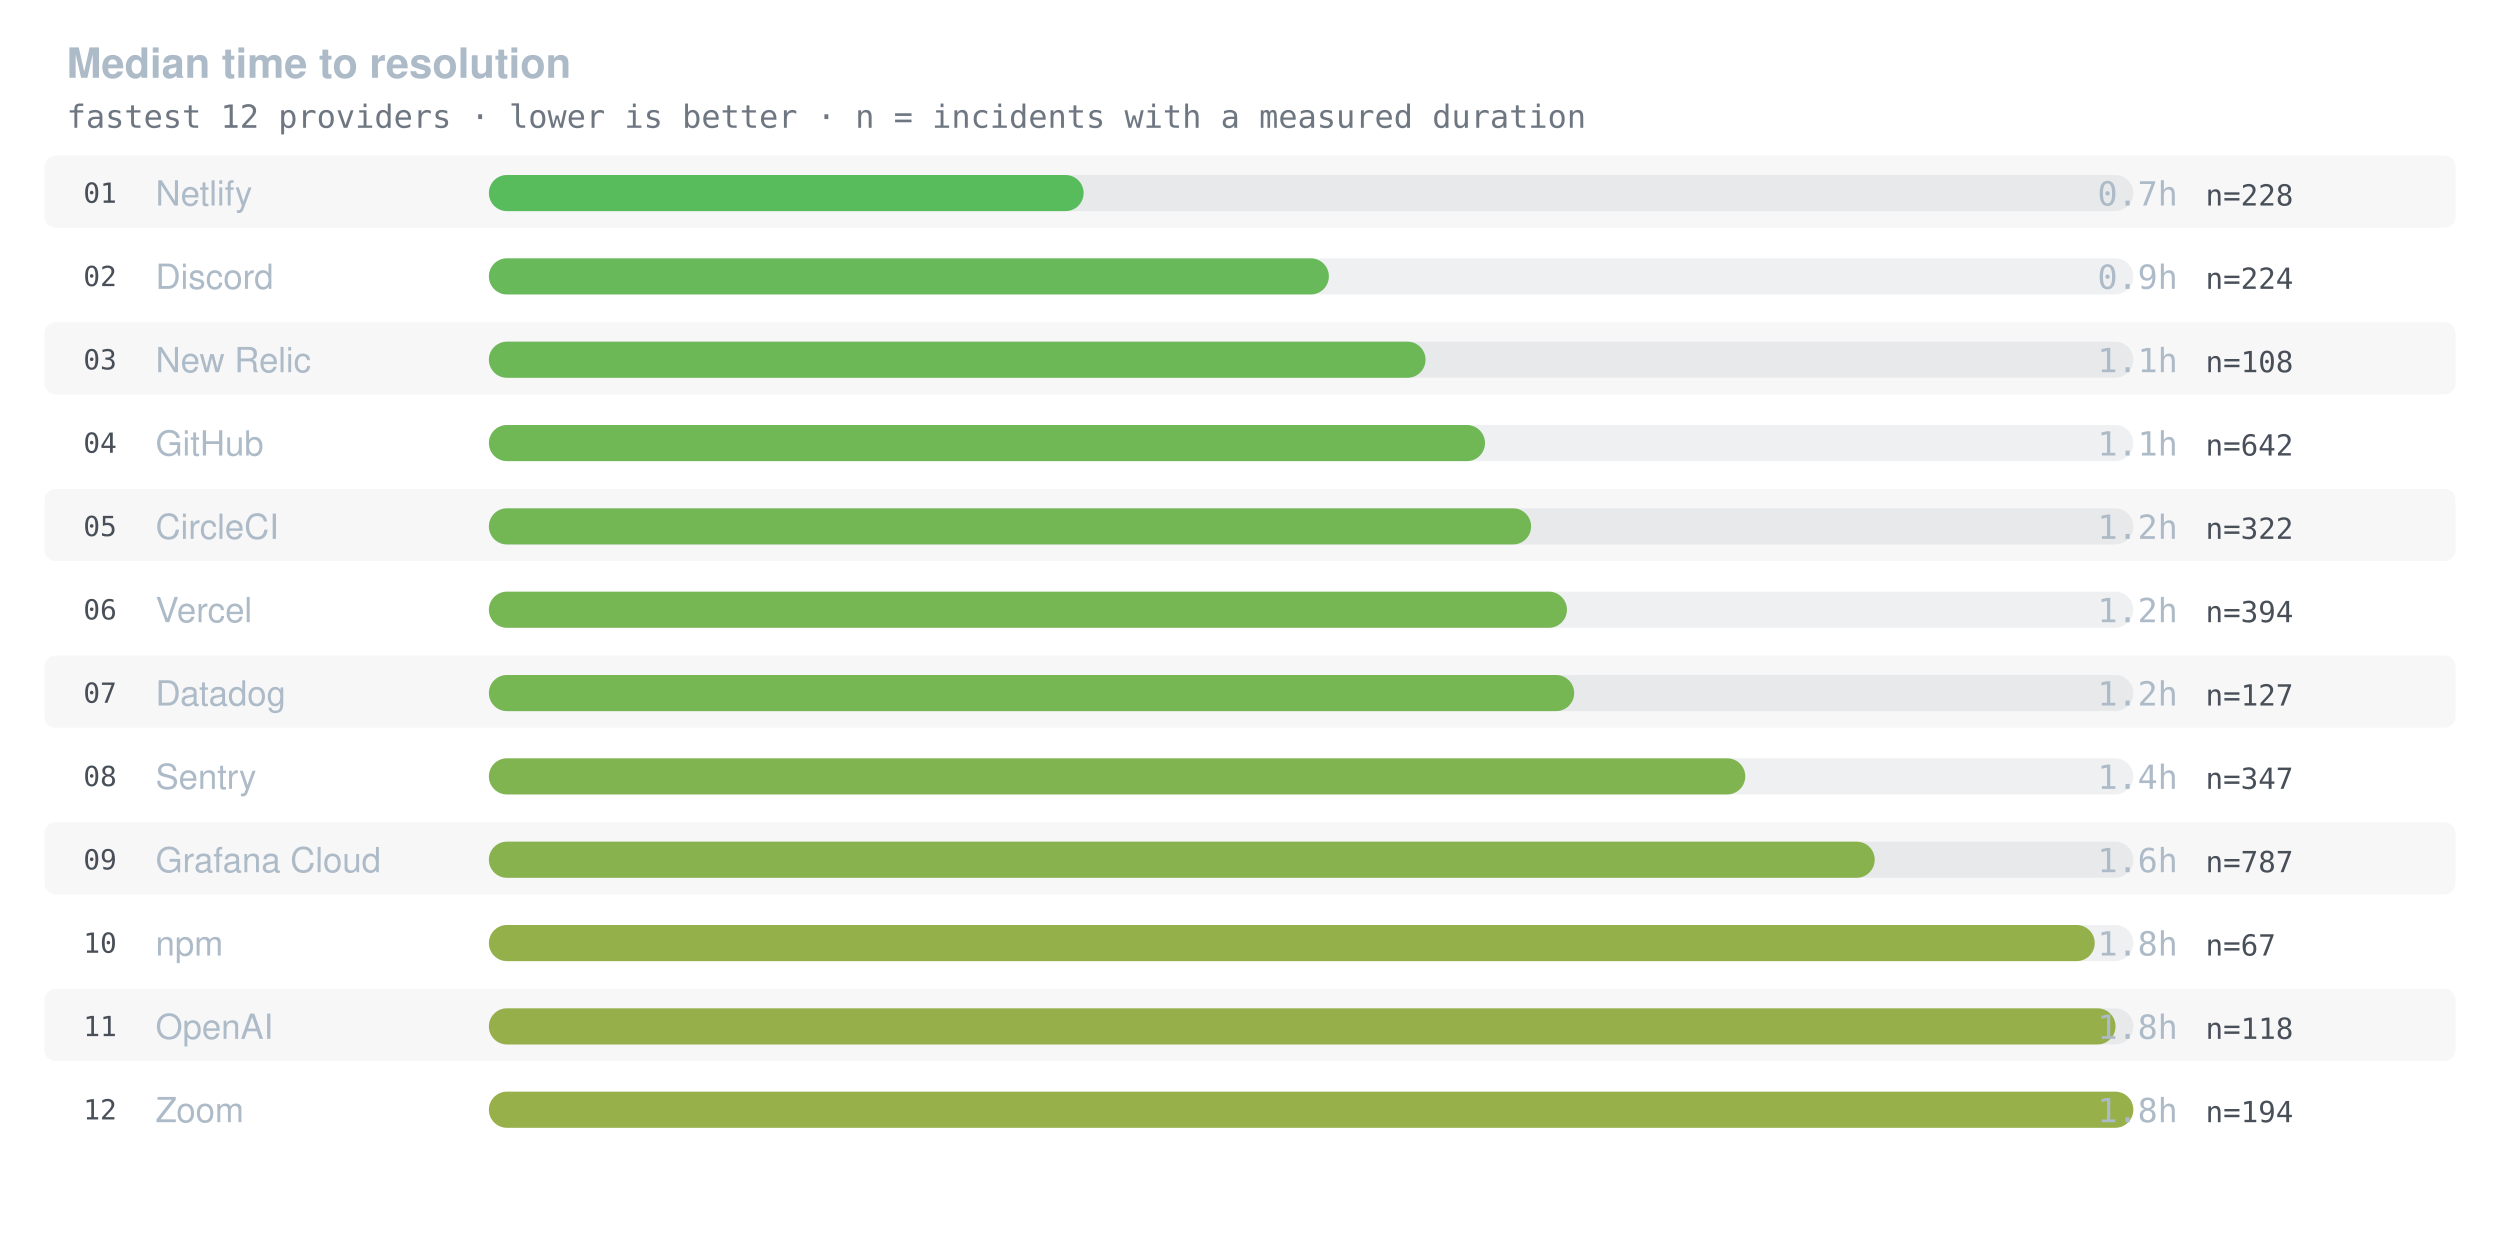
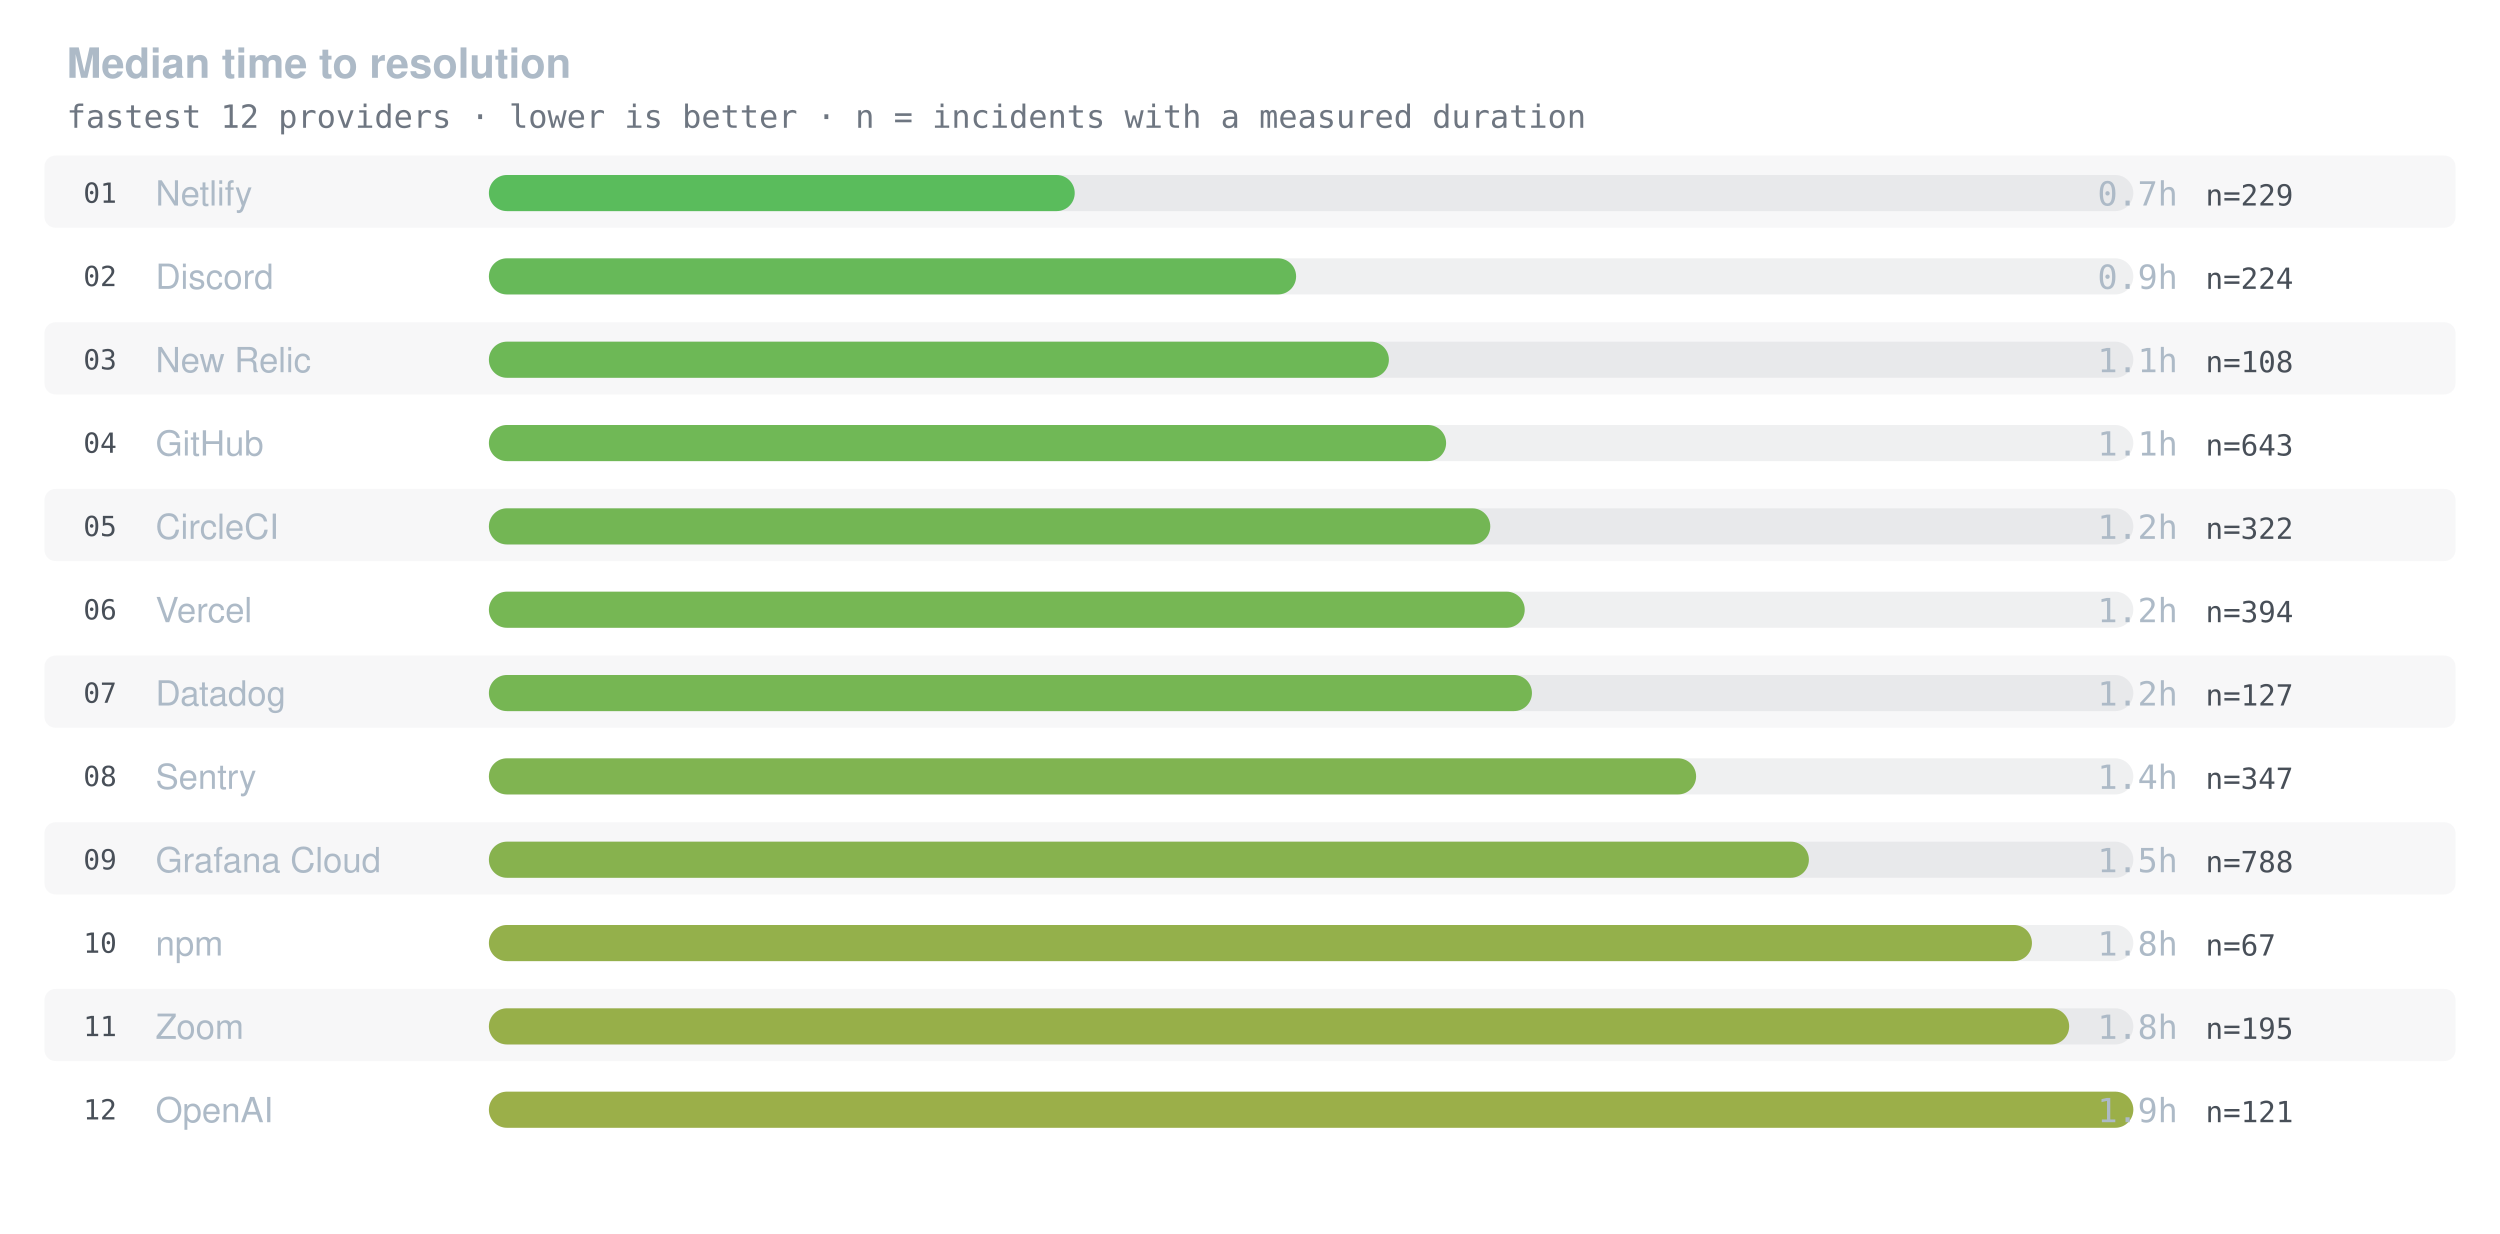
<svg xmlns="http://www.w3.org/2000/svg" viewBox="0 0 900 444" width="900" height="444" role="img">
  <text x="24" y="28" fill="#adbac7" font-size="15" font-family="-apple-system,BlinkMacSystemFont,Segoe UI,Helvetica,Arial,sans-serif" font-weight="600">Median time to resolution</text>
  <text x="24" y="46" fill="#6e7681" font-size="11.5" font-family="ui-monospace,SFMono-Regular,Menlo,Consolas,monospace">fastest 12 providers · lower is better · n = incidents with a measured duration</text>
  <rect x="16" y="56" width="868" height="26" rx="4" fill="#6e7681" opacity="0.055" />
  <text x="30" y="73" fill="#484f58" font-size="10" font-family="ui-monospace,SFMono-Regular,Menlo,Consolas,monospace">01</text>
  <text x="56" y="74" fill="#adbac7" font-size="12.5" font-family="-apple-system,BlinkMacSystemFont,Segoe UI,Helvetica,Arial,sans-serif">Netlify</text>
  <rect x="176" y="63" width="592" height="13" rx="6.5" fill="#6e7681" opacity="0.11" />
-   <rect x="176" y="63" width="214.1" height="13" rx="6.5" fill="#49b74d" opacity="0.9" />
+   <rect x="176" y="63" width="210.9" height="13" rx="6.5" fill="#4ab74d" opacity="0.9" />
  <text x="784" y="74" fill="#adbac7" font-size="12" font-family="ui-monospace,SFMono-Regular,Menlo,Consolas,monospace" text-anchor="end">0.7h</text>
-   <text x="794" y="74" fill="#484f58" font-size="10.5" font-family="ui-monospace,SFMono-Regular,Menlo,Consolas,monospace">n=228</text>
+   <text x="794" y="74" fill="#484f58" font-size="10.5" font-family="ui-monospace,SFMono-Regular,Menlo,Consolas,monospace">n=229</text>
  <text x="30" y="103" fill="#484f58" font-size="10" font-family="ui-monospace,SFMono-Regular,Menlo,Consolas,monospace">02</text>
  <text x="56" y="104" fill="#adbac7" font-size="12.5" font-family="-apple-system,BlinkMacSystemFont,Segoe UI,Helvetica,Arial,sans-serif">Discord</text>
  <rect x="176" y="93" width="592" height="13" rx="6.5" fill="#6e7681" opacity="0.11" />
-   <rect x="176" y="93" width="302.4" height="13" rx="6.5" fill="#59b348" opacity="0.9" />
+   <rect x="176" y="93" width="290.6" height="13" rx="6.5" fill="#59b348" opacity="0.9" />
  <text x="784" y="104" fill="#adbac7" font-size="12" font-family="ui-monospace,SFMono-Regular,Menlo,Consolas,monospace" text-anchor="end">0.9h</text>
  <text x="794" y="104" fill="#484f58" font-size="10.5" font-family="ui-monospace,SFMono-Regular,Menlo,Consolas,monospace">n=224</text>
  <rect x="16" y="116" width="868" height="26" rx="4" fill="#6e7681" opacity="0.055" />
  <text x="30" y="133" fill="#484f58" font-size="10" font-family="ui-monospace,SFMono-Regular,Menlo,Consolas,monospace">03</text>
  <text x="56" y="134" fill="#adbac7" font-size="12.5" font-family="-apple-system,BlinkMacSystemFont,Segoe UI,Helvetica,Arial,sans-serif">New Relic</text>
  <rect x="176" y="123" width="592" height="13" rx="6.5" fill="#6e7681" opacity="0.11" />
-   <rect x="176" y="123" width="337.2" height="13" rx="6.5" fill="#5fb246" opacity="0.9" />
+   <rect x="176" y="123" width="324.0" height="13" rx="6.5" fill="#5fb246" opacity="0.9" />
  <text x="784" y="134" fill="#adbac7" font-size="12" font-family="ui-monospace,SFMono-Regular,Menlo,Consolas,monospace" text-anchor="end">1.1h</text>
  <text x="794" y="134" fill="#484f58" font-size="10.5" font-family="ui-monospace,SFMono-Regular,Menlo,Consolas,monospace">n=108</text>
  <text x="30" y="163" fill="#484f58" font-size="10" font-family="ui-monospace,SFMono-Regular,Menlo,Consolas,monospace">04</text>
  <text x="56" y="164" fill="#adbac7" font-size="12.5" font-family="-apple-system,BlinkMacSystemFont,Segoe UI,Helvetica,Arial,sans-serif">GitHub</text>
  <rect x="176" y="153" width="592" height="13" rx="6.5" fill="#6e7681" opacity="0.11" />
-   <rect x="176" y="153" width="358.6" height="13" rx="6.5" fill="#63b145" opacity="0.9" />
+   <rect x="176" y="153" width="344.6" height="13" rx="6.5" fill="#63b145" opacity="0.9" />
  <text x="784" y="164" fill="#adbac7" font-size="12" font-family="ui-monospace,SFMono-Regular,Menlo,Consolas,monospace" text-anchor="end">1.1h</text>
-   <text x="794" y="164" fill="#484f58" font-size="10.5" font-family="ui-monospace,SFMono-Regular,Menlo,Consolas,monospace">n=642</text>
+   <text x="794" y="164" fill="#484f58" font-size="10.5" font-family="ui-monospace,SFMono-Regular,Menlo,Consolas,monospace">n=643</text>
  <rect x="16" y="176" width="868" height="26" rx="4" fill="#6e7681" opacity="0.055" />
  <text x="30" y="193" fill="#484f58" font-size="10" font-family="ui-monospace,SFMono-Regular,Menlo,Consolas,monospace">05</text>
  <text x="56" y="194" fill="#adbac7" font-size="12.5" font-family="-apple-system,BlinkMacSystemFont,Segoe UI,Helvetica,Arial,sans-serif">CircleCI</text>
  <rect x="176" y="183" width="592" height="13" rx="6.5" fill="#6e7681" opacity="0.11" />
-   <rect x="176" y="183" width="375.2" height="13" rx="6.5" fill="#66b044" opacity="0.9" />
+   <rect x="176" y="183" width="360.5" height="13" rx="6.5" fill="#66b044" opacity="0.9" />
  <text x="784" y="194" fill="#adbac7" font-size="12" font-family="ui-monospace,SFMono-Regular,Menlo,Consolas,monospace" text-anchor="end">1.2h</text>
  <text x="794" y="194" fill="#484f58" font-size="10.5" font-family="ui-monospace,SFMono-Regular,Menlo,Consolas,monospace">n=322</text>
  <text x="30" y="223" fill="#484f58" font-size="10" font-family="ui-monospace,SFMono-Regular,Menlo,Consolas,monospace">06</text>
  <text x="56" y="224" fill="#adbac7" font-size="12.5" font-family="-apple-system,BlinkMacSystemFont,Segoe UI,Helvetica,Arial,sans-serif">Vercel</text>
  <rect x="176" y="213" width="592" height="13" rx="6.5" fill="#6e7681" opacity="0.11" />
-   <rect x="176" y="213" width="388.1" height="13" rx="6.5" fill="#69b043" opacity="0.9" />
+   <rect x="176" y="213" width="372.9" height="13" rx="6.5" fill="#69b043" opacity="0.9" />
  <text x="784" y="224" fill="#adbac7" font-size="12" font-family="ui-monospace,SFMono-Regular,Menlo,Consolas,monospace" text-anchor="end">1.2h</text>
  <text x="794" y="224" fill="#484f58" font-size="10.5" font-family="ui-monospace,SFMono-Regular,Menlo,Consolas,monospace">n=394</text>
  <rect x="16" y="236" width="868" height="26" rx="4" fill="#6e7681" opacity="0.055" />
  <text x="30" y="253" fill="#484f58" font-size="10" font-family="ui-monospace,SFMono-Regular,Menlo,Consolas,monospace">07</text>
  <text x="56" y="254" fill="#adbac7" font-size="12.5" font-family="-apple-system,BlinkMacSystemFont,Segoe UI,Helvetica,Arial,sans-serif">Datadog</text>
  <rect x="176" y="243" width="592" height="13" rx="6.5" fill="#6e7681" opacity="0.11" />
-   <rect x="176" y="243" width="390.7" height="13" rx="6.5" fill="#69b043" opacity="0.9" />
+   <rect x="176" y="243" width="375.5" height="13" rx="6.5" fill="#69b043" opacity="0.9" />
  <text x="784" y="254" fill="#adbac7" font-size="12" font-family="ui-monospace,SFMono-Regular,Menlo,Consolas,monospace" text-anchor="end">1.2h</text>
  <text x="794" y="254" fill="#484f58" font-size="10.5" font-family="ui-monospace,SFMono-Regular,Menlo,Consolas,monospace">n=127</text>
  <text x="30" y="283" fill="#484f58" font-size="10" font-family="ui-monospace,SFMono-Regular,Menlo,Consolas,monospace">08</text>
  <text x="56" y="284" fill="#adbac7" font-size="12.5" font-family="-apple-system,BlinkMacSystemFont,Segoe UI,Helvetica,Arial,sans-serif">Sentry</text>
  <rect x="176" y="273" width="592" height="13" rx="6.5" fill="#6e7681" opacity="0.11" />
-   <rect x="176" y="273" width="452.3" height="13" rx="6.5" fill="#74ad3f" opacity="0.9" />
+   <rect x="176" y="273" width="434.6" height="13" rx="6.5" fill="#74ad3f" opacity="0.9" />
  <text x="784" y="284" fill="#adbac7" font-size="12" font-family="ui-monospace,SFMono-Regular,Menlo,Consolas,monospace" text-anchor="end">1.4h</text>
  <text x="794" y="284" fill="#484f58" font-size="10.5" font-family="ui-monospace,SFMono-Regular,Menlo,Consolas,monospace">n=347</text>
  <rect x="16" y="296" width="868" height="26" rx="4" fill="#6e7681" opacity="0.055" />
  <text x="30" y="313" fill="#484f58" font-size="10" font-family="ui-monospace,SFMono-Regular,Menlo,Consolas,monospace">09</text>
  <text x="56" y="314" fill="#adbac7" font-size="12.5" font-family="-apple-system,BlinkMacSystemFont,Segoe UI,Helvetica,Arial,sans-serif">Grafana Cloud</text>
  <rect x="176" y="303" width="592" height="13" rx="6.5" fill="#6e7681" opacity="0.11" />
-   <rect x="176" y="303" width="498.9" height="13" rx="6.5" fill="#7dac3d" opacity="0.9" />
-   <text x="784" y="314" fill="#adbac7" font-size="12" font-family="ui-monospace,SFMono-Regular,Menlo,Consolas,monospace" text-anchor="end">1.6h</text>
-   <text x="794" y="314" fill="#484f58" font-size="10.5" font-family="ui-monospace,SFMono-Regular,Menlo,Consolas,monospace">n=787</text>
+   <rect x="176" y="303" width="475.2" height="13" rx="6.5" fill="#7cac3d" opacity="0.9" />
+   <text x="784" y="314" fill="#adbac7" font-size="12" font-family="ui-monospace,SFMono-Regular,Menlo,Consolas,monospace" text-anchor="end">1.5h</text>
+   <text x="794" y="314" fill="#484f58" font-size="10.5" font-family="ui-monospace,SFMono-Regular,Menlo,Consolas,monospace">n=788</text>
  <text x="30" y="343" fill="#484f58" font-size="10" font-family="ui-monospace,SFMono-Regular,Menlo,Consolas,monospace">10</text>
  <text x="56" y="344" fill="#adbac7" font-size="12.5" font-family="-apple-system,BlinkMacSystemFont,Segoe UI,Helvetica,Arial,sans-serif">npm</text>
  <rect x="176" y="333" width="592" height="13" rx="6.5" fill="#6e7681" opacity="0.11" />
-   <rect x="176" y="333" width="578.1" height="13" rx="6.5" fill="#8ba838" opacity="0.9" />
+   <rect x="176" y="333" width="555.5" height="13" rx="6.5" fill="#8ba838" opacity="0.9" />
  <text x="784" y="344" fill="#adbac7" font-size="12" font-family="ui-monospace,SFMono-Regular,Menlo,Consolas,monospace" text-anchor="end">1.8h</text>
  <text x="794" y="344" fill="#484f58" font-size="10.5" font-family="ui-monospace,SFMono-Regular,Menlo,Consolas,monospace">n=67</text>
  <rect x="16" y="356" width="868" height="26" rx="4" fill="#6e7681" opacity="0.055" />
  <text x="30" y="373" fill="#484f58" font-size="10" font-family="ui-monospace,SFMono-Regular,Menlo,Consolas,monospace">11</text>
-   <text x="56" y="374" fill="#adbac7" font-size="12.5" font-family="-apple-system,BlinkMacSystemFont,Segoe UI,Helvetica,Arial,sans-serif">OpenAI</text>
+   <text x="56" y="374" fill="#adbac7" font-size="12.5" font-family="-apple-system,BlinkMacSystemFont,Segoe UI,Helvetica,Arial,sans-serif">Zoom</text>
  <rect x="176" y="363" width="592" height="13" rx="6.5" fill="#6e7681" opacity="0.11" />
-   <rect x="176" y="363" width="585.6" height="13" rx="6.5" fill="#8da838" opacity="0.9" />
+   <rect x="176" y="363" width="568.9" height="13" rx="6.5" fill="#8ea837" opacity="0.9" />
  <text x="784" y="374" fill="#adbac7" font-size="12" font-family="ui-monospace,SFMono-Regular,Menlo,Consolas,monospace" text-anchor="end">1.8h</text>
-   <text x="794" y="374" fill="#484f58" font-size="10.5" font-family="ui-monospace,SFMono-Regular,Menlo,Consolas,monospace">n=118</text>
+   <text x="794" y="374" fill="#484f58" font-size="10.5" font-family="ui-monospace,SFMono-Regular,Menlo,Consolas,monospace">n=195</text>
  <text x="30" y="403" fill="#484f58" font-size="10" font-family="ui-monospace,SFMono-Regular,Menlo,Consolas,monospace">12</text>
-   <text x="56" y="404" fill="#adbac7" font-size="12.5" font-family="-apple-system,BlinkMacSystemFont,Segoe UI,Helvetica,Arial,sans-serif">Zoom</text>
+   <text x="56" y="404" fill="#adbac7" font-size="12.5" font-family="-apple-system,BlinkMacSystemFont,Segoe UI,Helvetica,Arial,sans-serif">OpenAI</text>
  <rect x="176" y="393" width="592" height="13" rx="6.5" fill="#6e7681" opacity="0.11" />
-   <rect x="176" y="393" width="592.0" height="13" rx="6.5" fill="#8ea837" opacity="0.9" />
-   <text x="784" y="404" fill="#adbac7" font-size="12" font-family="ui-monospace,SFMono-Regular,Menlo,Consolas,monospace" text-anchor="end">1.8h</text>
-   <text x="794" y="404" fill="#484f58" font-size="10.5" font-family="ui-monospace,SFMono-Regular,Menlo,Consolas,monospace">n=194</text>
+   <rect x="176" y="393" width="592.0" height="13" rx="6.5" fill="#92a736" opacity="0.9" />
+   <text x="784" y="404" fill="#adbac7" font-size="12" font-family="ui-monospace,SFMono-Regular,Menlo,Consolas,monospace" text-anchor="end">1.9h</text>
+   <text x="794" y="404" fill="#484f58" font-size="10.5" font-family="ui-monospace,SFMono-Regular,Menlo,Consolas,monospace">n=121</text>
</svg>
